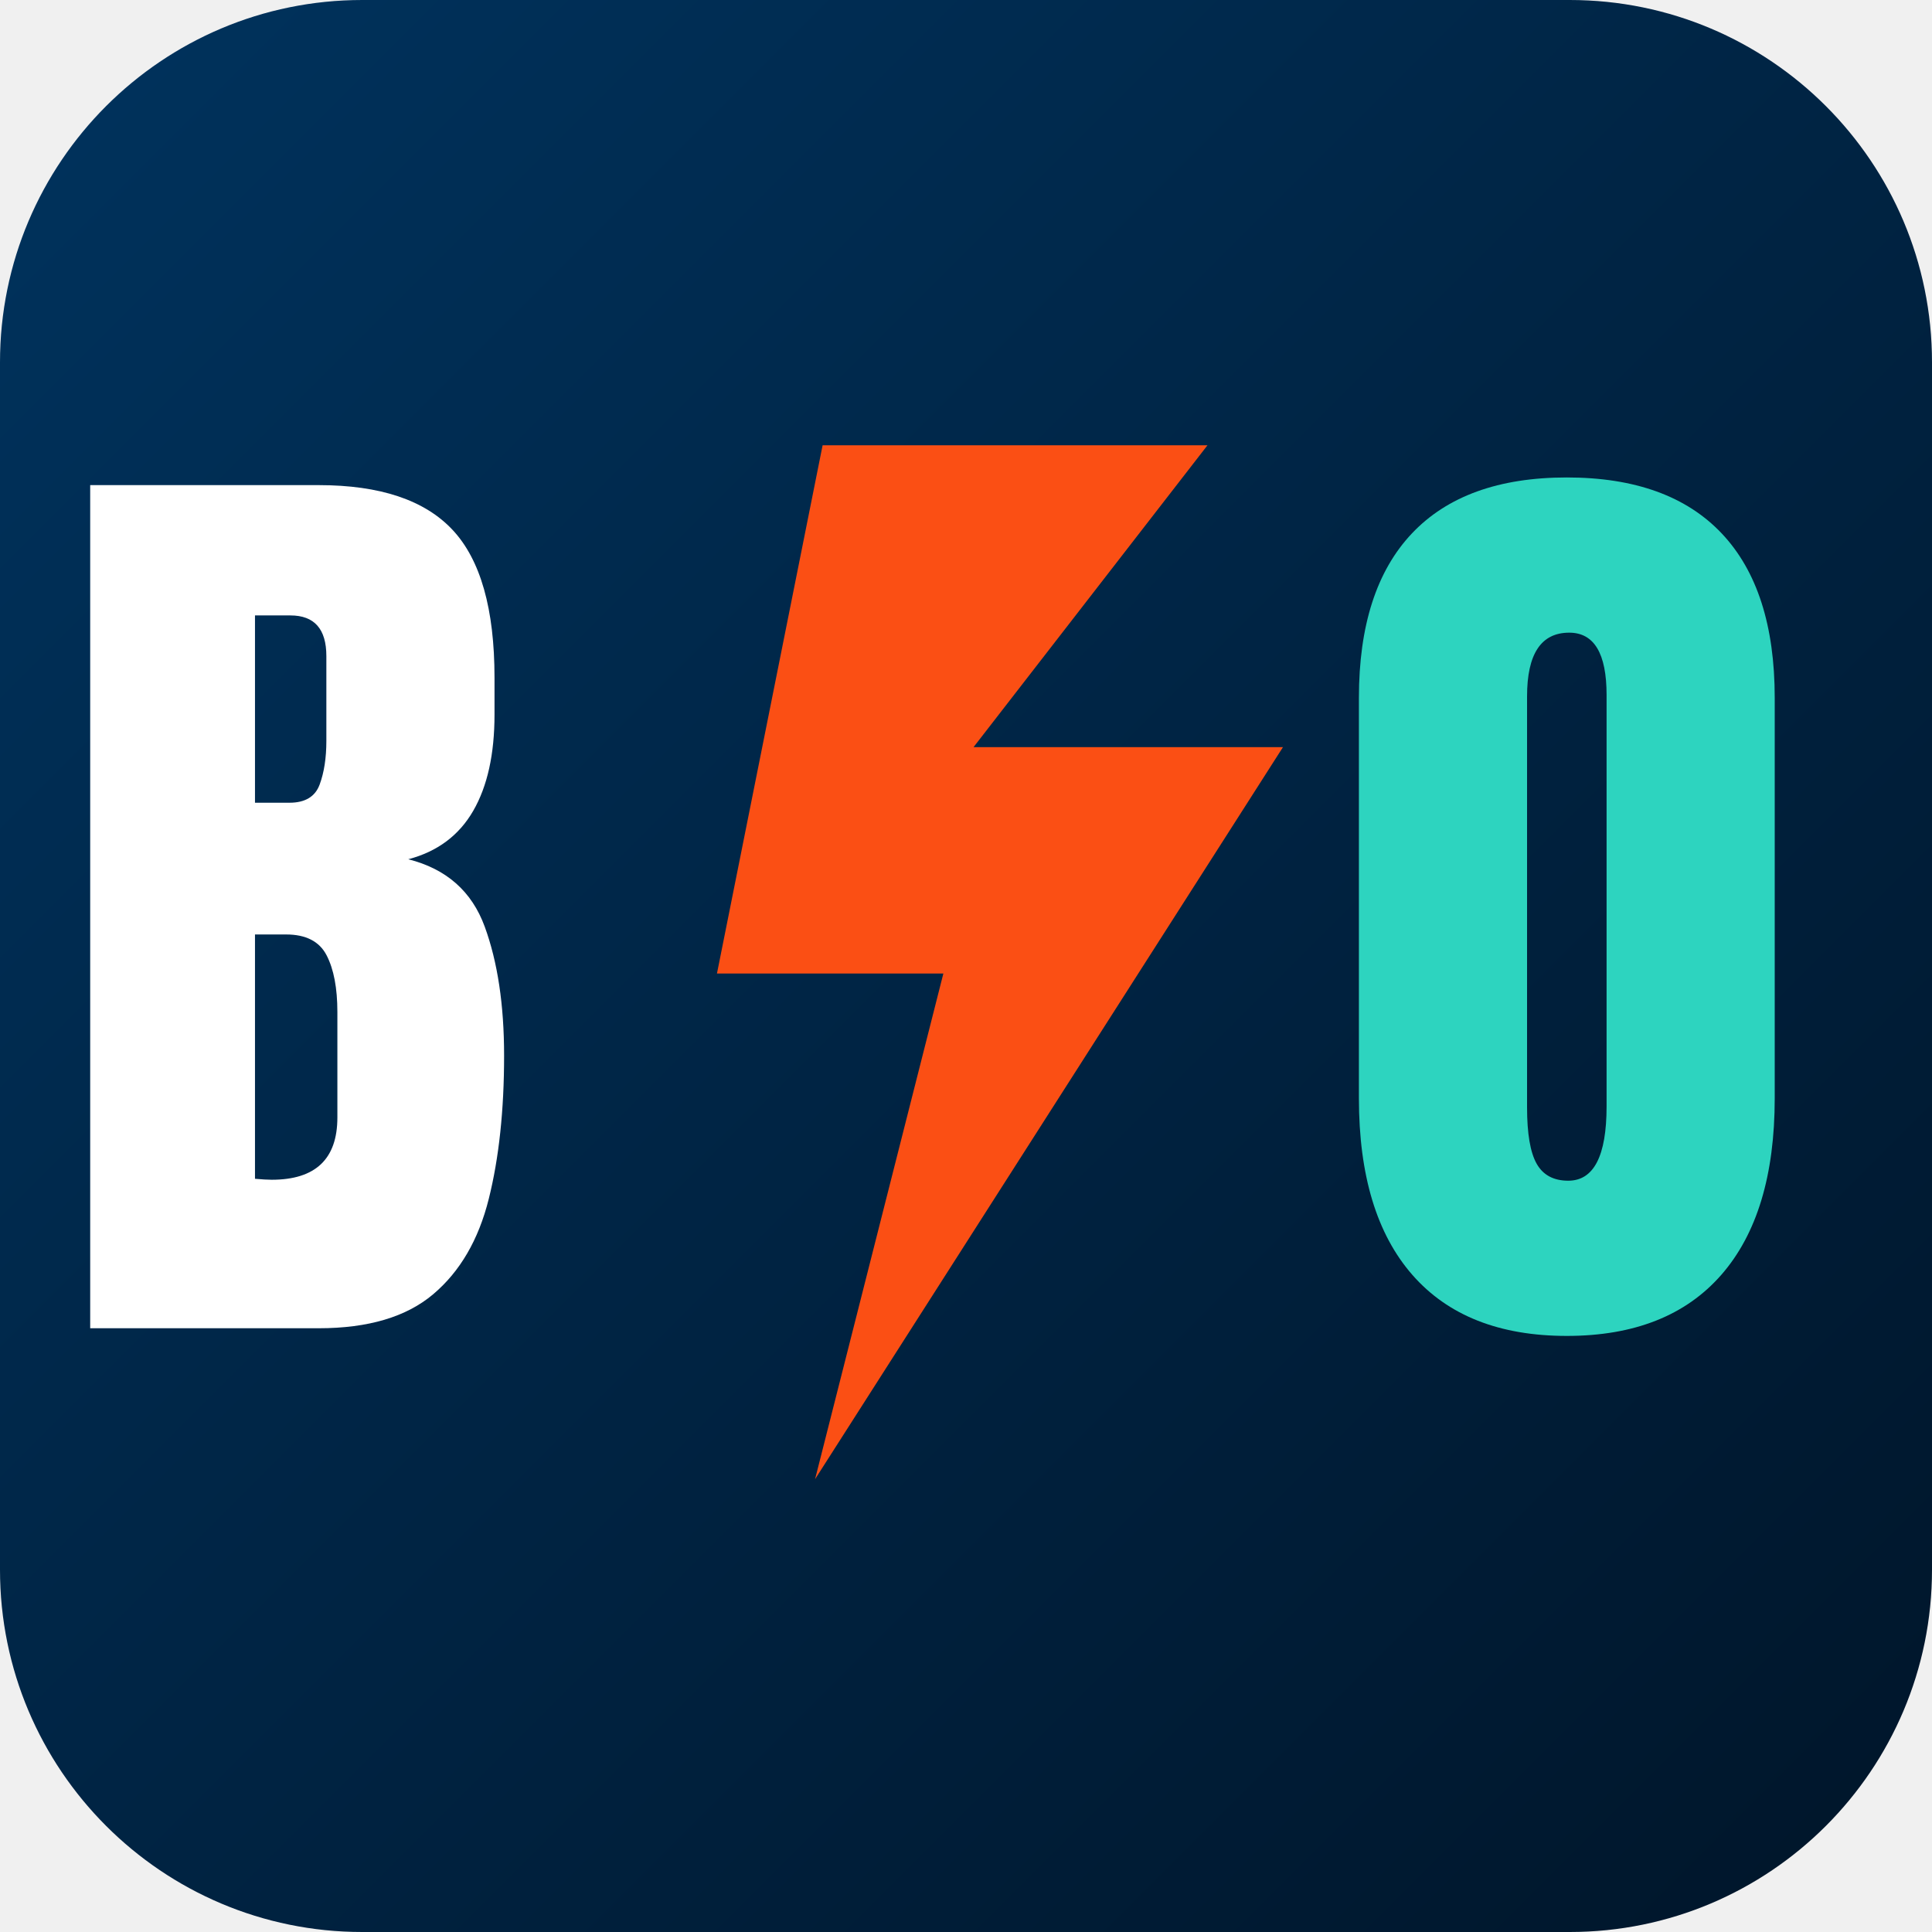
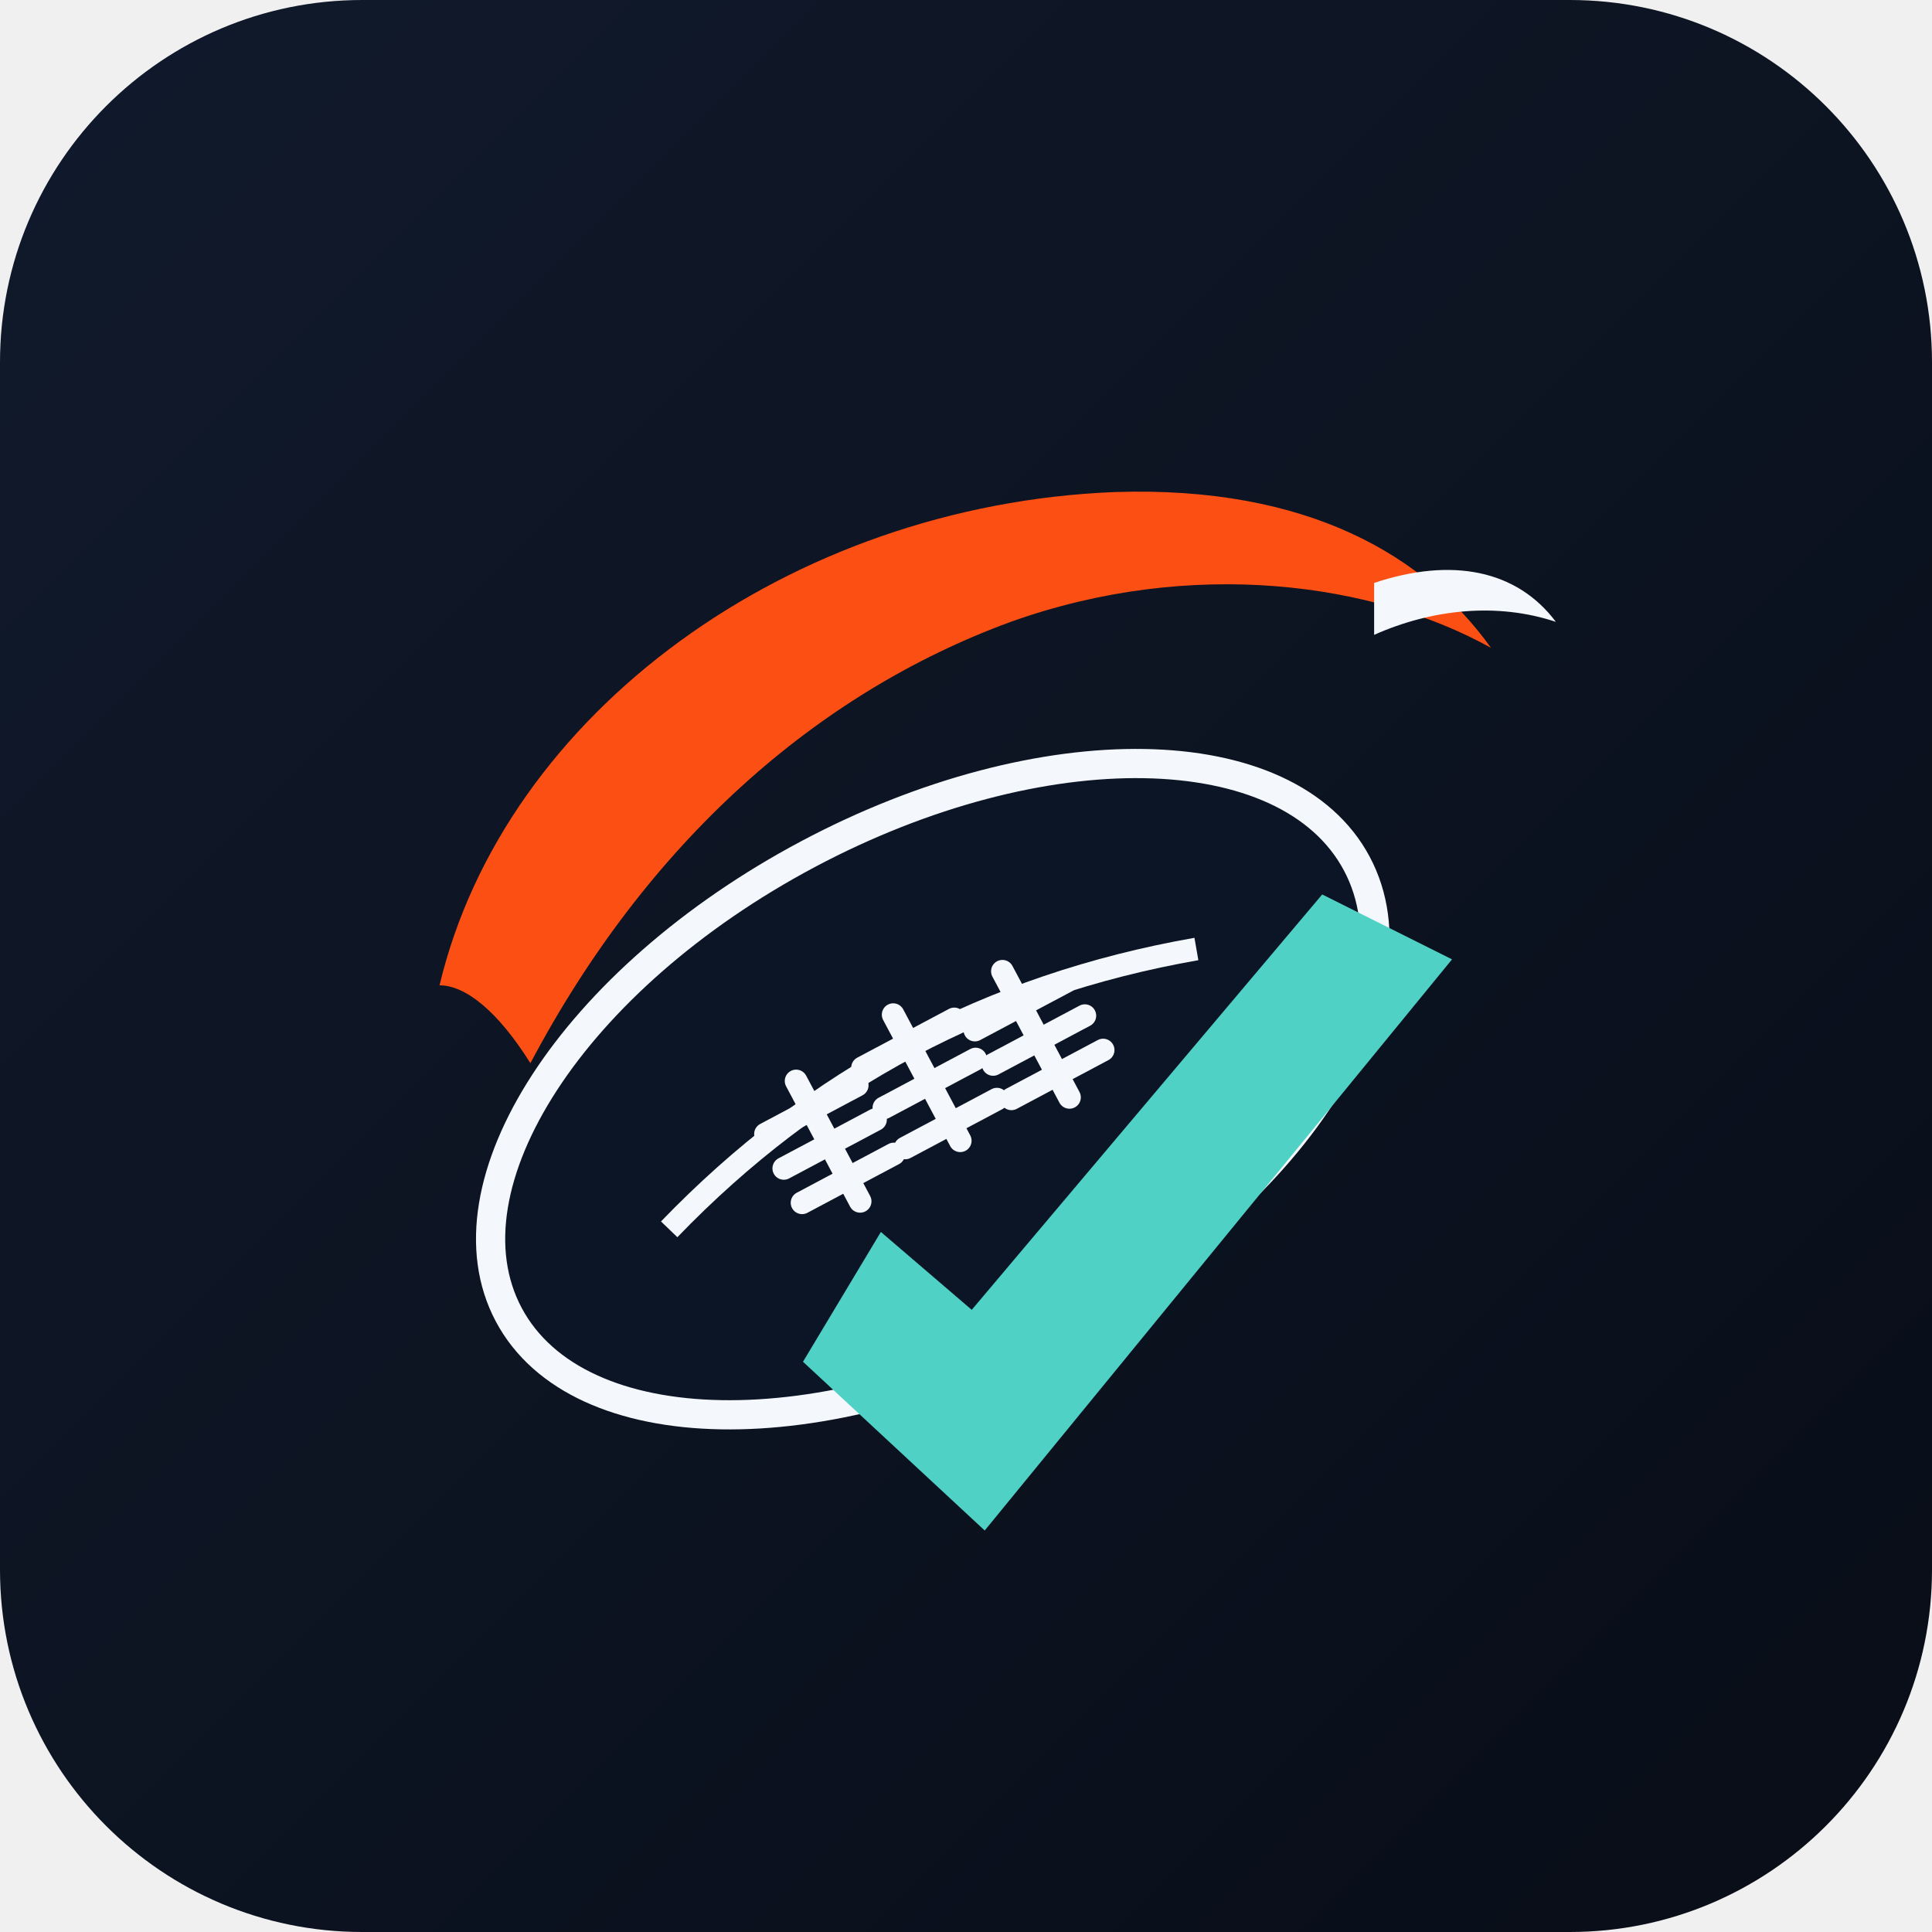
<svg xmlns="http://www.w3.org/2000/svg" viewBox="0 0 512 512">
  <defs>
    <linearGradient id="bg" x1="0" y1="0" x2="1" y2="1">
-       <stop offset="0%" stop-color="#00335e" />
-       <stop offset="100%" stop-color="#001529" />
+       <stop offset="0%" stop-color="#111a2c" />
+       <stop offset="100%" stop-color="#080d17" />
    </linearGradient>
  </defs>
  <rect width="512" height="512" rx="96" fill="url(#bg)" />
-   <path d="M23.902 352.0V128.562H84.459Q108.834 128.562 119.942 140.433Q131.051 152.303 131.051 179.598V189.373Q131.051 205.115 125.401 214.891Q119.752 224.666 108.199 227.713Q123.307 231.521 128.448 245.55Q133.59 259.578 133.59 279.764Q133.59 301.473 129.527 317.723Q125.465 333.973 114.801 342.986Q104.137 352.0 84.459 352.0ZM67.574 212.732H76.715Q82.936 212.732 84.713 207.908Q86.49 203.084 86.49 196.355V173.885Q86.49 163.094 76.969 163.094H67.574ZM72.018 312.645Q89.41 312.645 89.41 296.141V268.211Q89.41 258.689 86.554 253.167Q83.697 247.645 75.826 247.645H67.574V312.391Q70.367 312.645 72.018 312.645Z" fill="#ffffff" />
-   <polygon points="218,118 320,118 258,198 340,198 216,392 250,258 190,258" fill="#FB4F14" />
-   <path d="M415.223 354.031Q388.436 354.031 374.28 337.845Q360.125 321.658 360.125 291.062V184.93Q360.125 156.238 374.153 141.385Q388.182 126.531 415.223 126.531Q442.264 126.531 456.292 141.385Q470.32 156.238 470.32 184.93V291.062Q470.32 321.658 456.165 337.845Q442.01 354.031 415.223 354.031ZM415.604 312.898Q425.76 312.898 425.76 293.221V184.168Q425.76 167.664 415.857 167.664Q404.686 167.664 404.686 184.549V293.475Q404.686 303.885 407.225 308.392Q409.764 312.898 415.604 312.898Z" fill="#2dd4bf" />
+   <g transform="translate(58, 96) scale(1.72)">
+     <path d="M 34 96 C 44 54, 88 22, 138 20 C 168 19, 186 30, 196 44 C 178 34, 150 30, 122 40 C 92 51, 66 74, 48 108 C 43 100, 38 96, 34 96 Z" fill="#FB4F14" />
+     <path d="M 178 34 C 190 30, 200 32, 206 40 C 197 37, 187 38, 178 42 Z" fill="#f4f7fb" />
+     <g transform="rotate(-28 110 112)">
+       <ellipse cx="110" cy="112" rx="74" ry="41" fill="#0c1526" stroke="#f4f7fb" stroke-width="4.5" />
+       <path d="M 64 112 Q 110 97 156 112" fill="none" stroke="#f4f7fb" stroke-width="3.5" />
+       <g stroke="#f4f7fb" stroke-width="3.5" stroke-linecap="round">
+         <line x1="92" y1="101" x2="92" y2="122" />
+         <line x1="84" y1="106" x2="100" y2="106" />
+         <line x1="84" y1="112" x2="100" y2="112" />
+         <line x1="84" y1="118" x2="100" y2="118" />
+         <line x1="110" y1="99" x2="110" y2="121" />
+         <line x1="102" y1="104" x2="118" y2="104" />
+         <line x1="102" y1="111" x2="118" y2="111" />
+         <line x1="102" y1="118" x2="118" y2="118" />
+         <line x1="128" y1="101" x2="128" y2="123" />
+         <line x1="120" y1="107" x2="136" y2="107" />
+         <line x1="120" y1="113" x2="136" y2="113" />
+         <line x1="120" y1="119" x2="136" y2="119" />
+       </g>
+     </g>
+     <path d="M 90 154 L 118 180 L 190 92 L 170 82 L 116 146 L 102 134 Z" fill="#4fd1c5" />
+   </g>
</svg>
